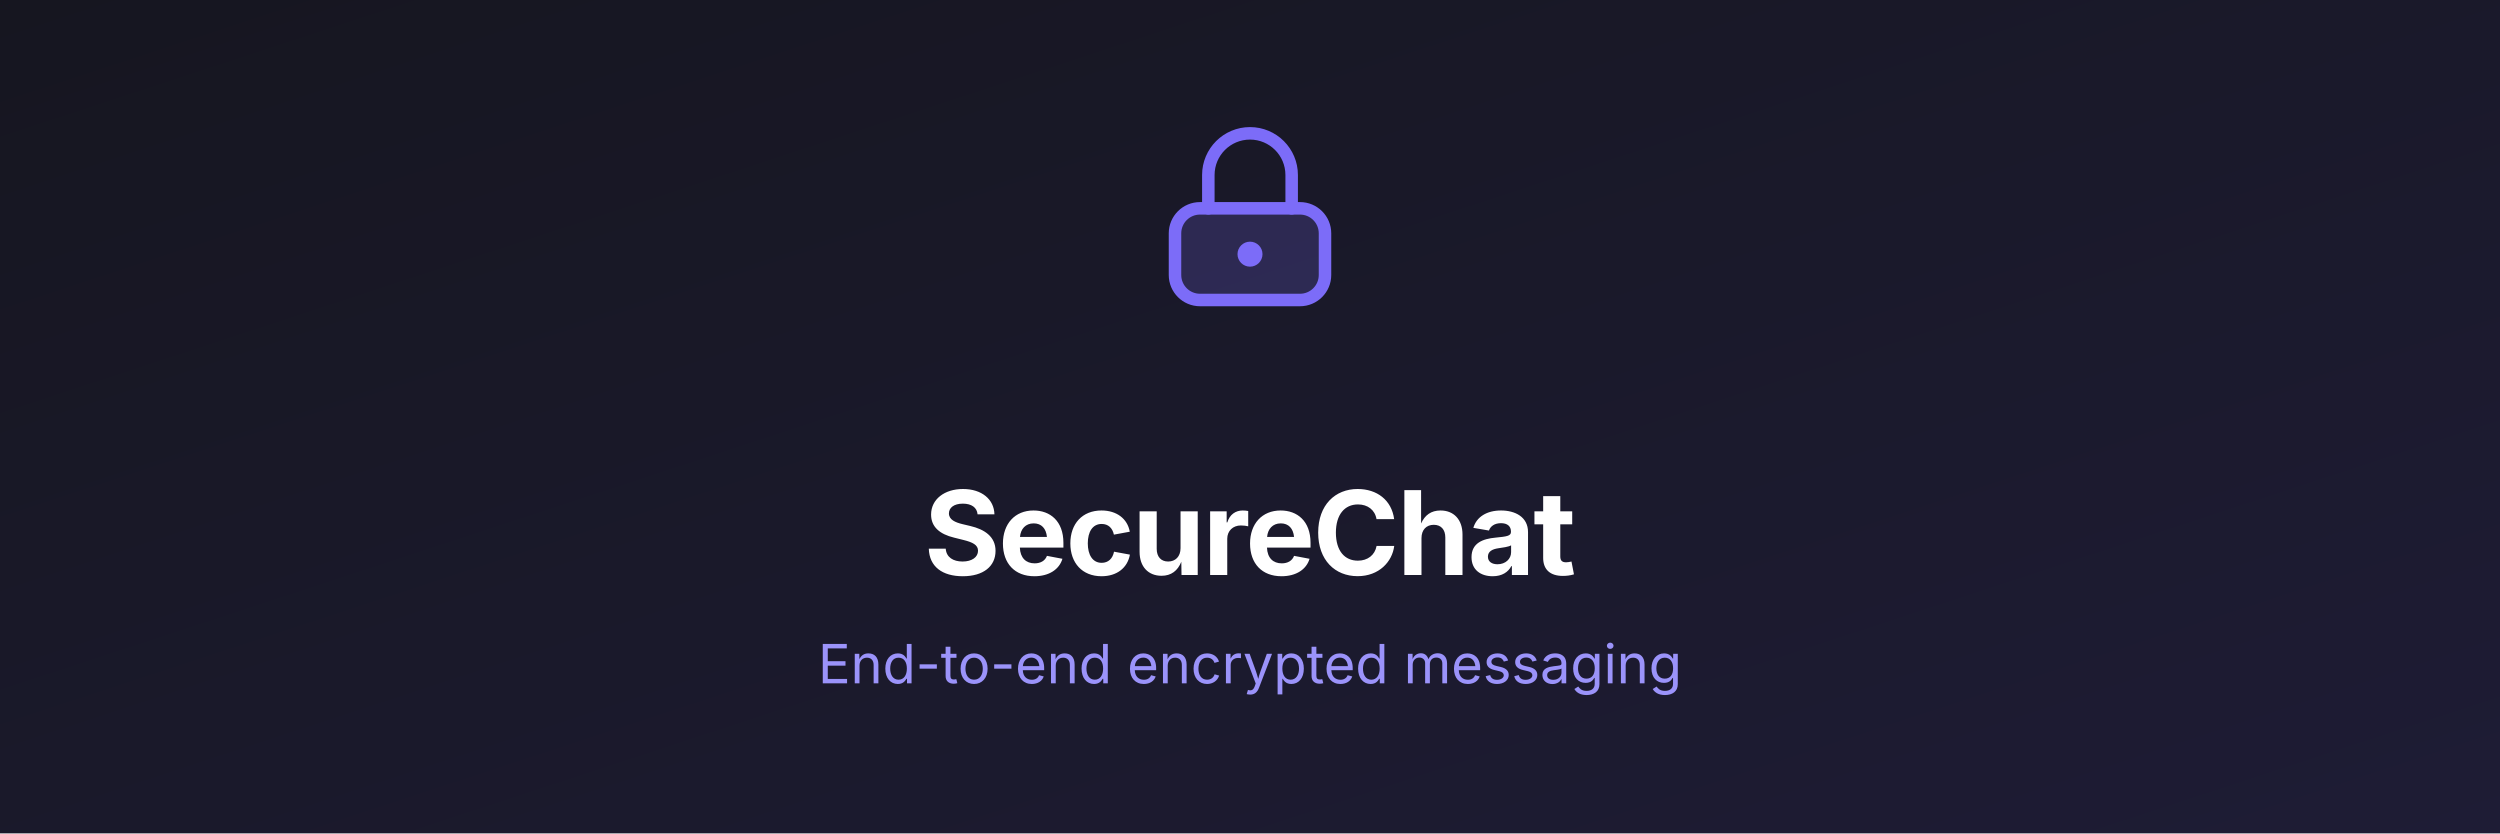
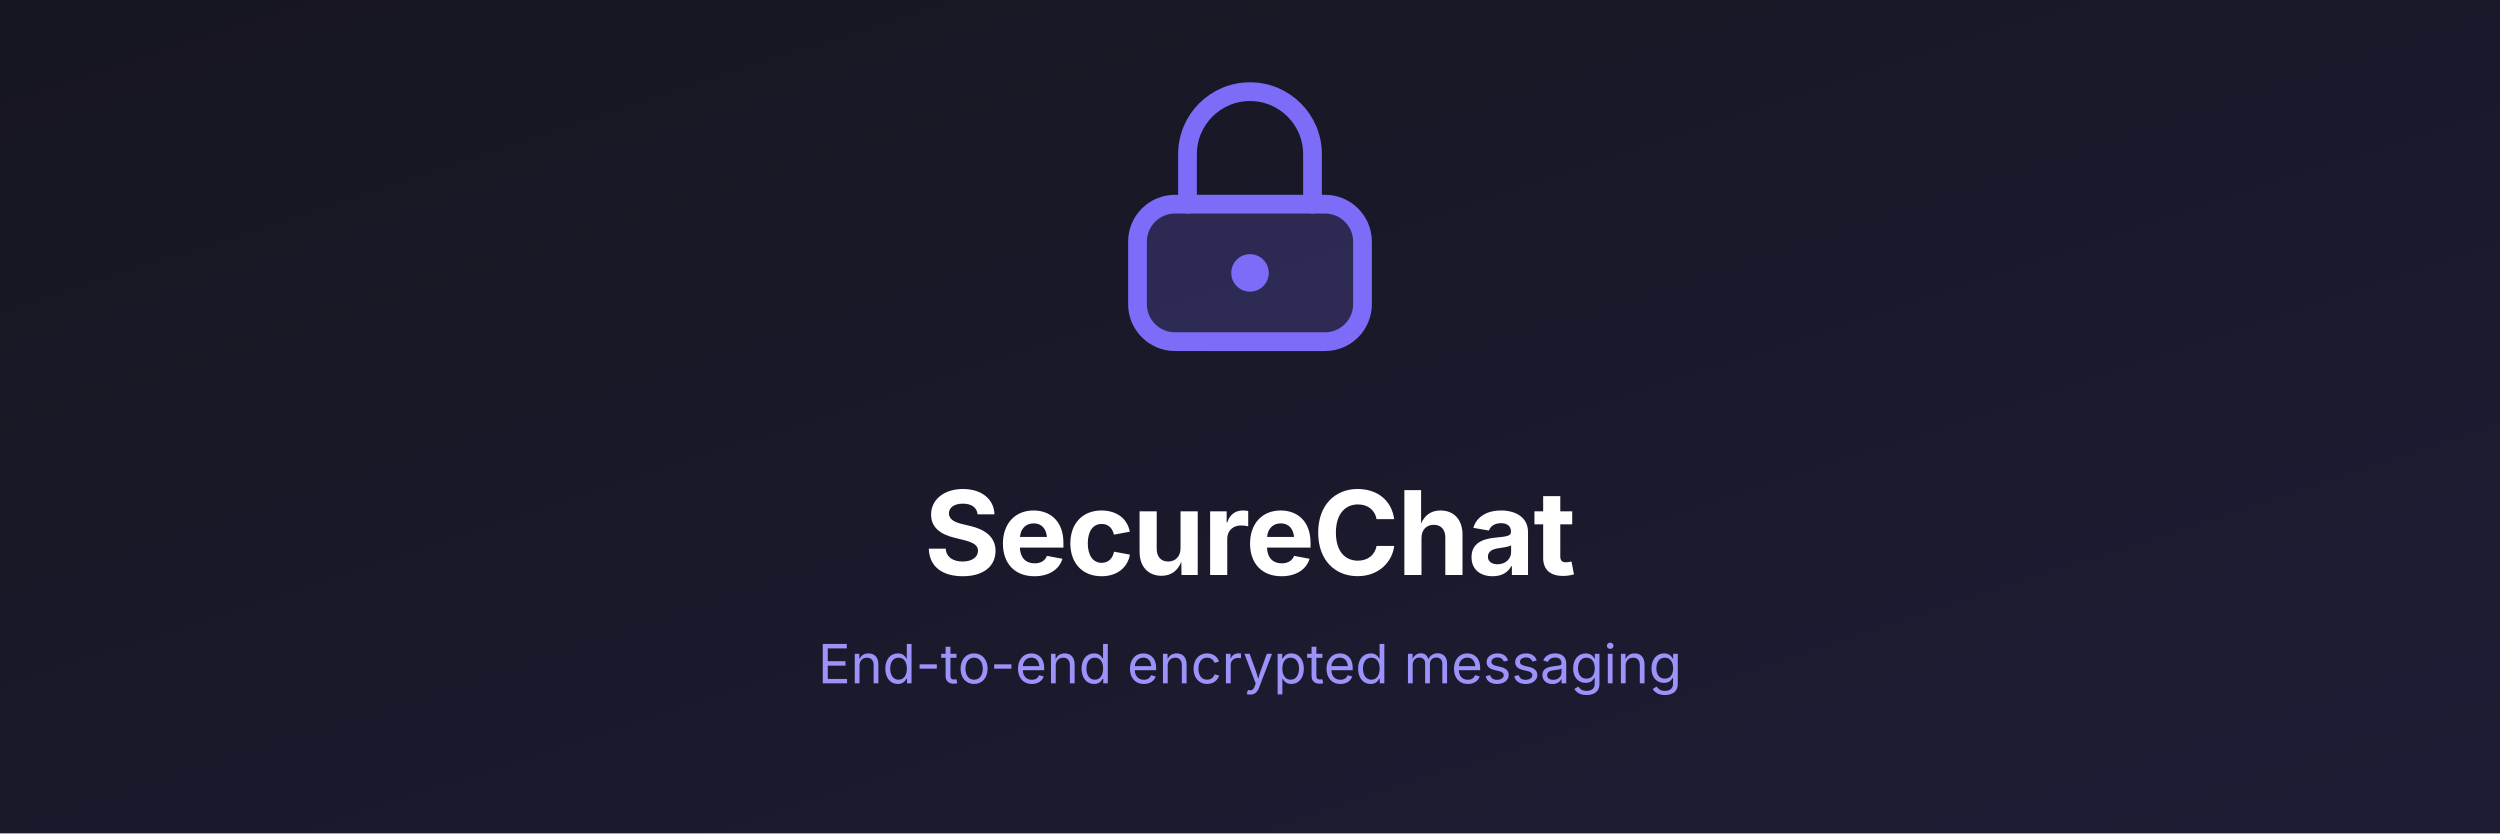
<svg xmlns="http://www.w3.org/2000/svg" viewBox="0 0 600 200" width="600" height="200">
  <defs>
    <linearGradient id="bg" x1="0%" y1="0%" x2="100%" y2="100%">
      <stop offset="0%" style="stop-color:#161620" />
      <stop offset="100%" style="stop-color:#1e1c35" />
    </linearGradient>
  </defs>
  <rect width="600" height="200" fill="url(#bg)" />
-   <g transform="translate(276, 28) scale(2)" fill="none">
+   <g transform="translate(264, 16) scale(3)" fill="none">
    <rect x="3" y="11" width="18" height="11" rx="3" fill="#7c6cf8" opacity="0.2" />
    <rect x="3" y="11" width="18" height="11" rx="3" stroke="#7c6cf8" stroke-width="1.5" />
    <path d="M7 11V7a5 5 0 0110 0v4" stroke="#7c6cf8" stroke-width="1.5" stroke-linecap="round" />
    <circle cx="12" cy="16.5" r="1.5" fill="#7c6cf8" />
  </g>
  <text x="300" y="138" font-family="-apple-system, BlinkMacSystemFont, 'Segoe UI', sans-serif" font-size="28" font-weight="700" fill="#ffffff" text-anchor="middle" letter-spacing="-0.5">SecureChat</text>
  <text x="300" y="164" font-family="-apple-system, BlinkMacSystemFont, 'Segoe UI', sans-serif" font-size="13" font-weight="400" fill="#9b93fa" text-anchor="middle">End-to-end encrypted messaging</text>
</svg>
